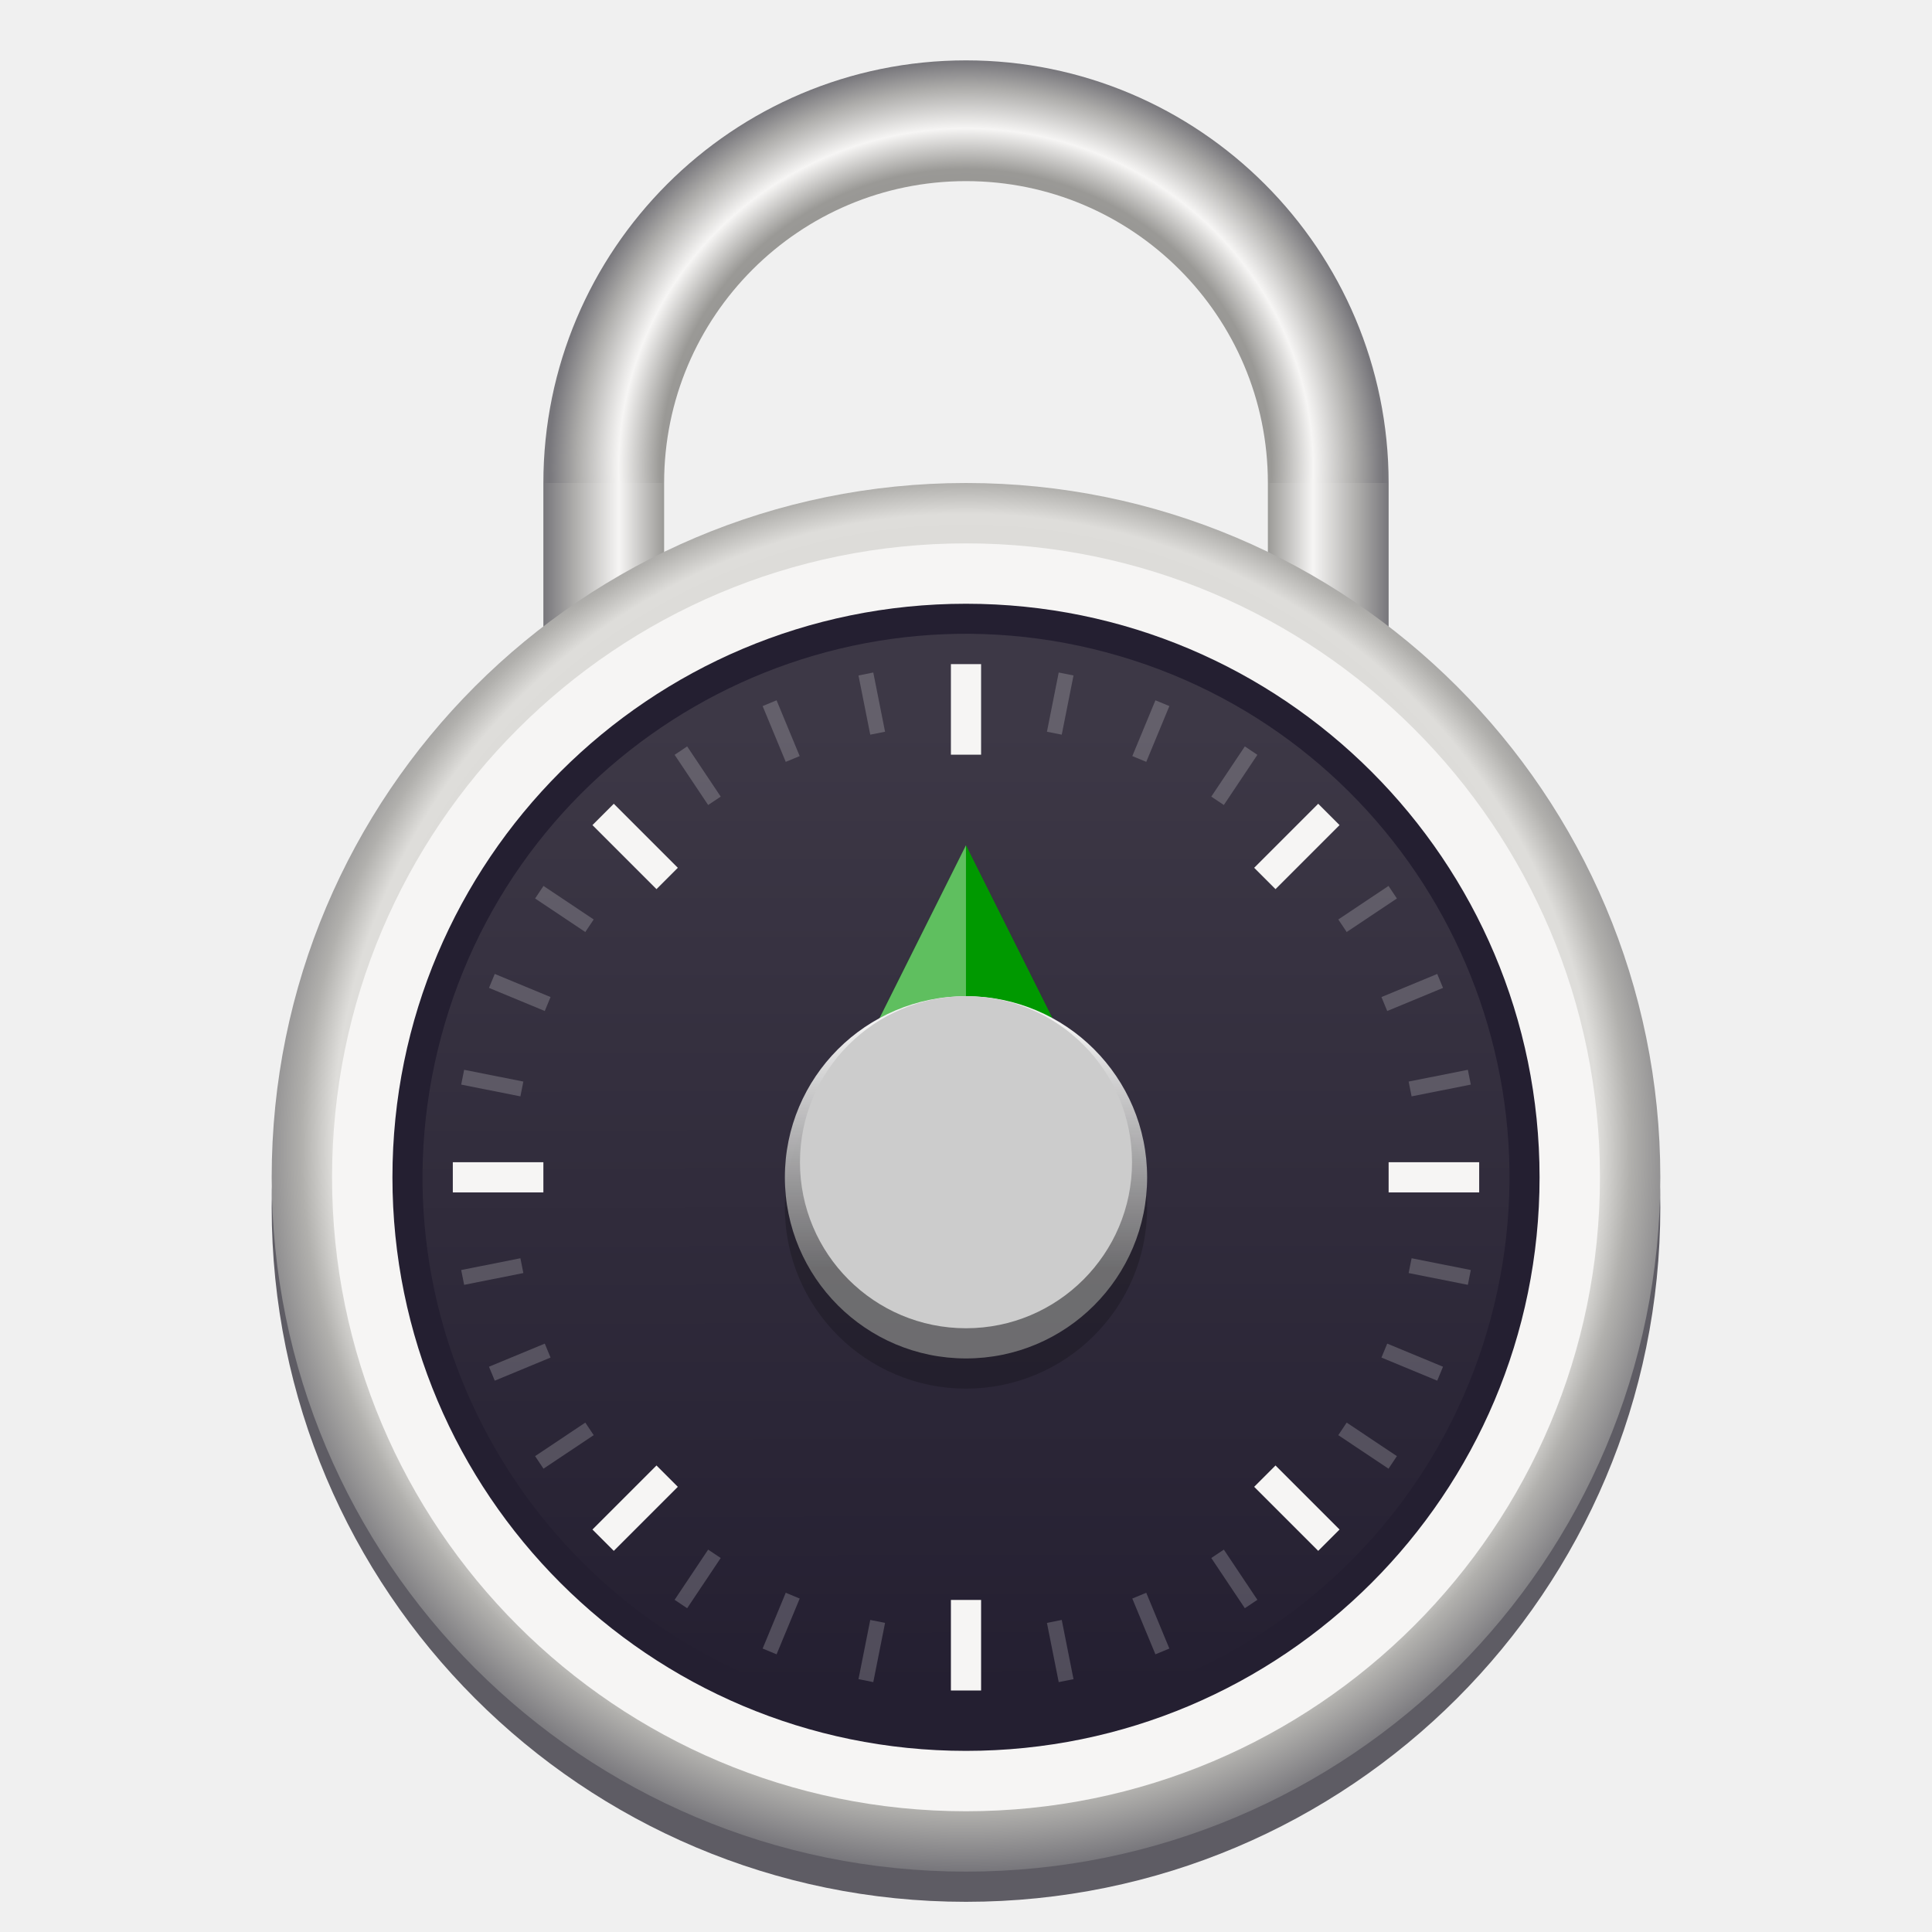
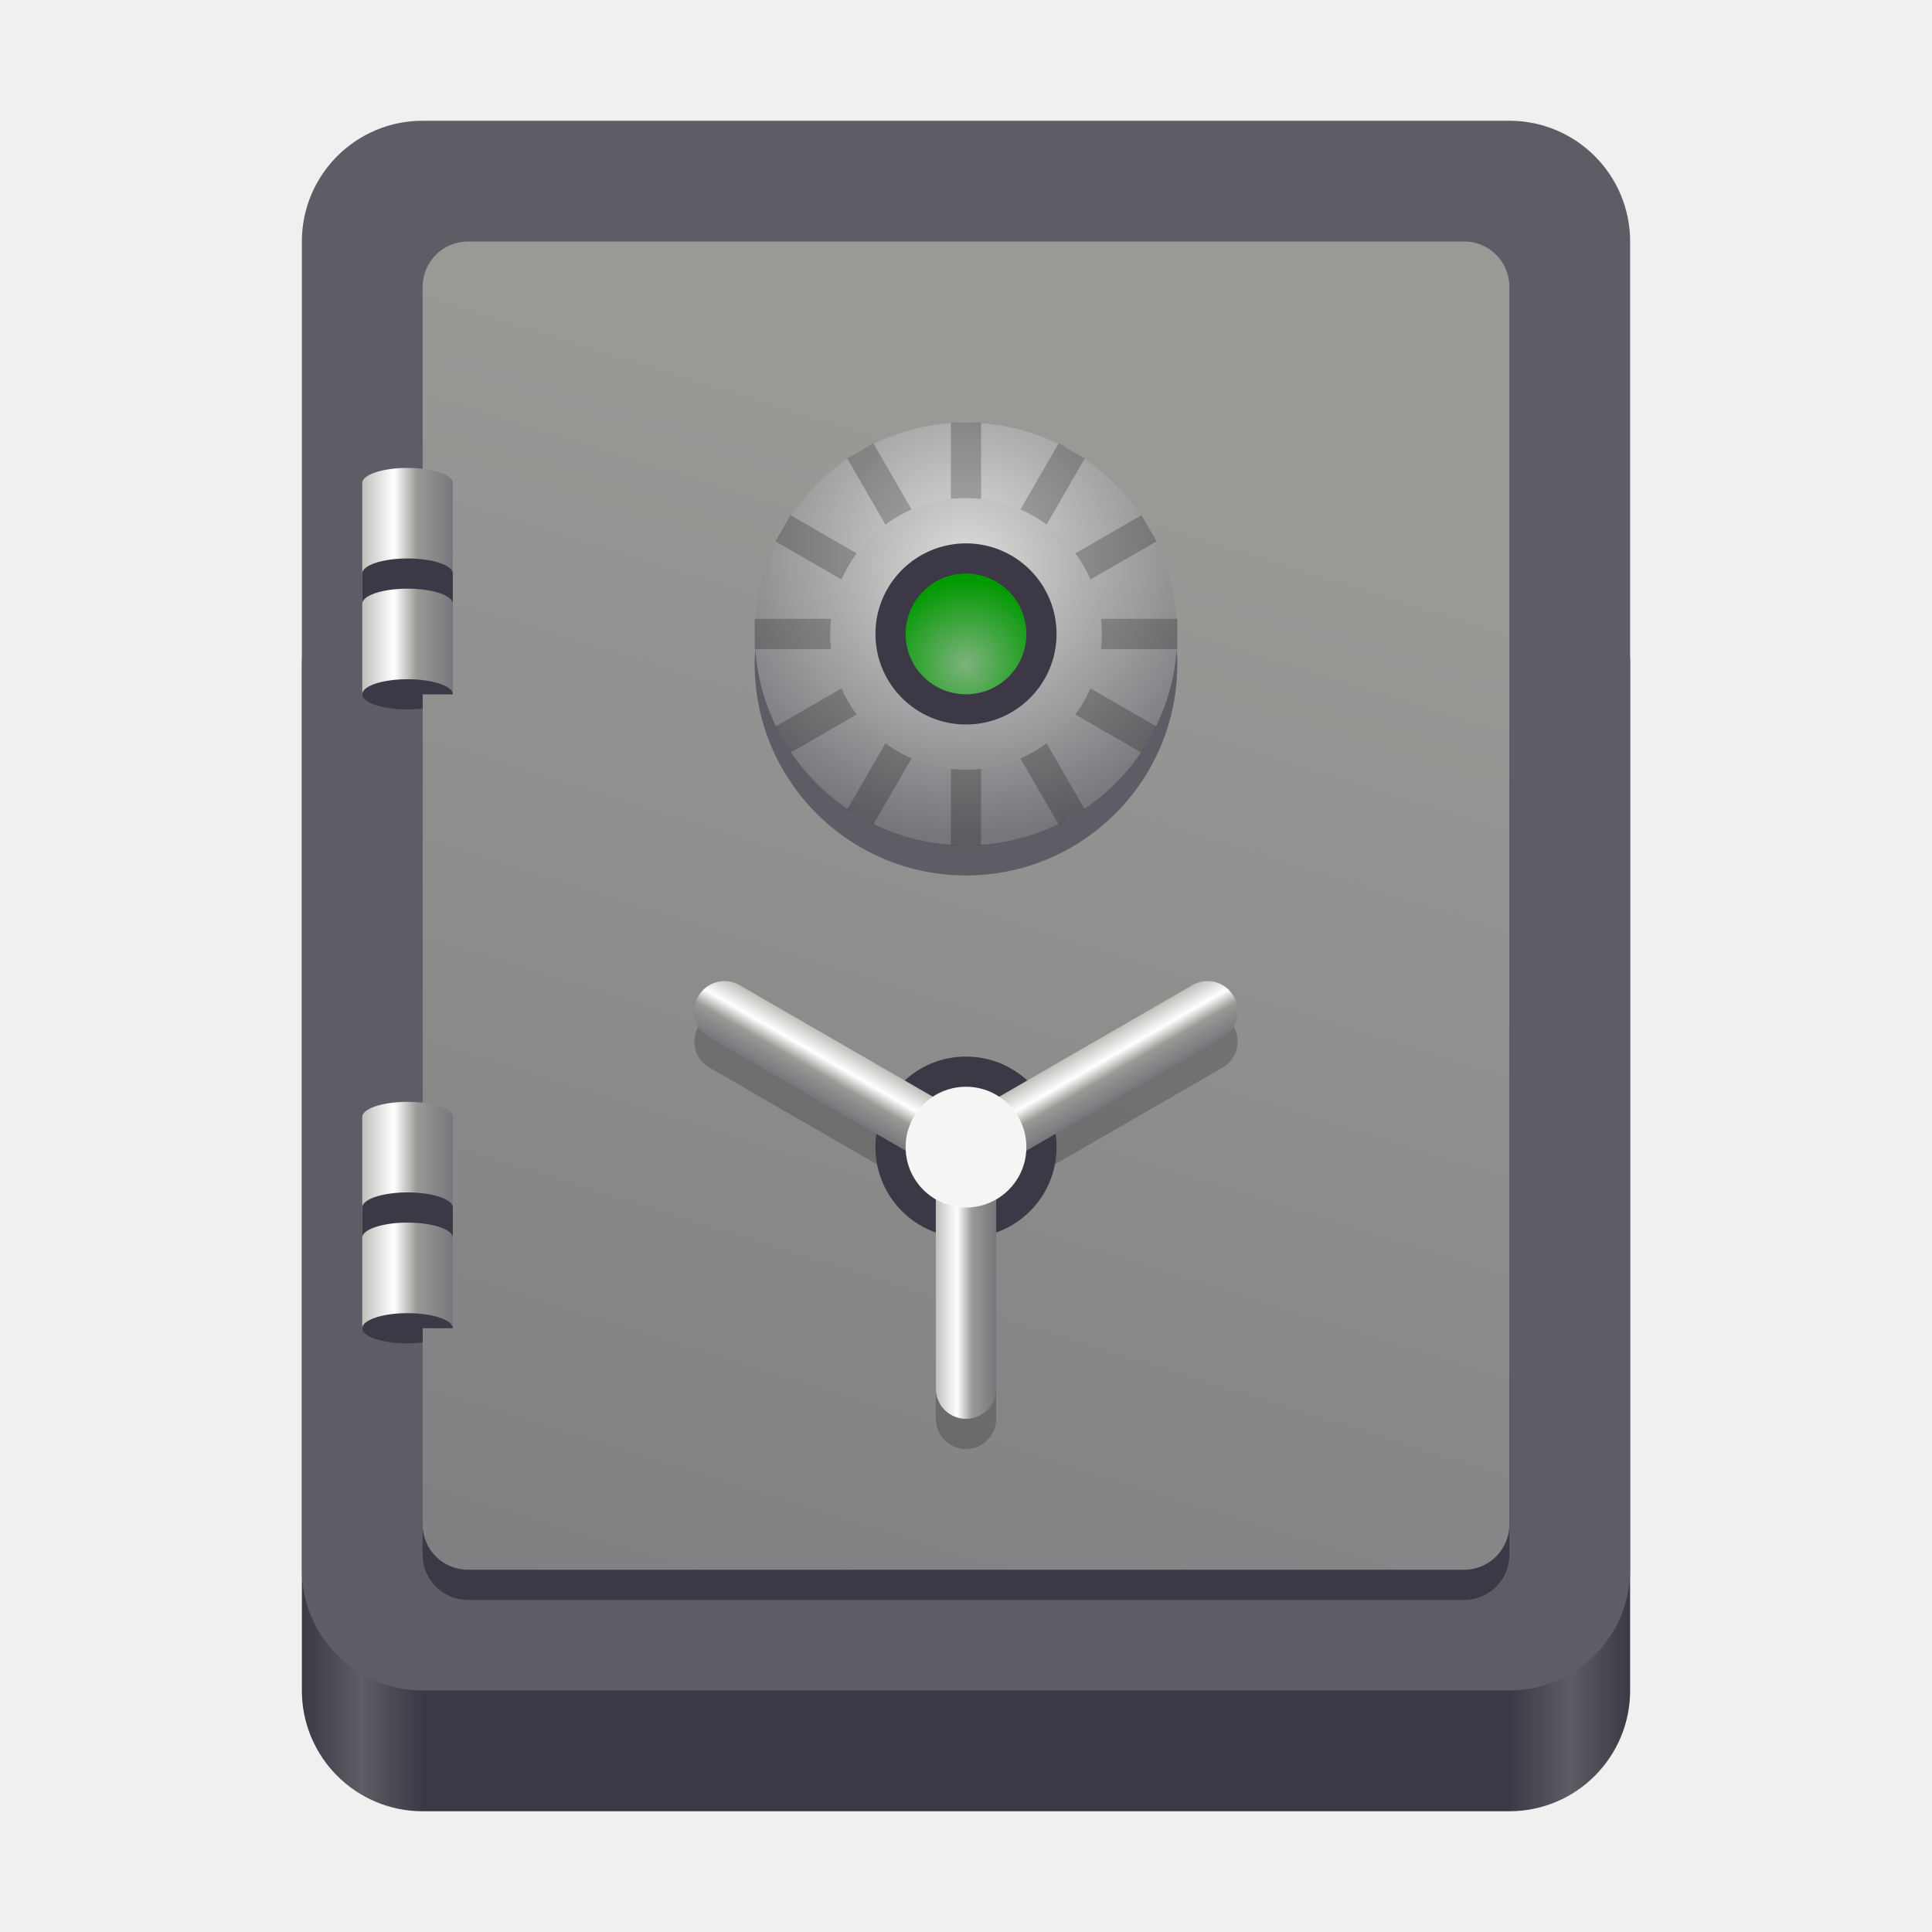
- <svg xmlns="http://www.w3.org/2000/svg" xmlns:xlink="http://www.w3.org/1999/xlink" width="128" height="128" id="svg11300" version="1.0" style="display:inline;enable-background:new" viewBox="0 0 128 128">
-   <defs id="defs3">
-     <linearGradient id="linearGradient1961">
-       <stop style="stop-color:#c0bfbc;stop-opacity:1" offset="0" id="stop1957" />
-       <stop id="stop1965" offset="0.874" style="stop-color:#deddda;stop-opacity:1" />
-       <stop style="stop-color:#b1b0ad;stop-opacity:1;" offset="0.917" id="stop1973" />
-       <stop style="stop-color:#77767b;stop-opacity:1" offset="1" id="stop1959" />
+ <svg xmlns="http://www.w3.org/2000/svg" xmlns:xlink="http://www.w3.org/1999/xlink" width="128" height="128" version="1.0" id="svg123">
+   <defs id="defs69">
+     <linearGradient id="e">
+       <stop offset="0" stop-color="#deddda" id="stop2" />
+       <stop offset="1" stop-color="#77767b" id="stop4" />
    </linearGradient>
-     <linearGradient id="linearGradient1587">
-       <stop style="stop-color:#241f31;stop-opacity:1;" offset="0" id="stop1583" />
-       <stop style="stop-color:#3d3846;stop-opacity:1" offset="1" id="stop1585" />
+     <linearGradient id="f">
+       <stop offset="0" stop-color="#deddda" id="stop7" />
+       <stop offset="1" stop-color="#77767b" id="stop9" />
    </linearGradient>
-     <linearGradient id="linearGradient5299">
-       <stop style="stop-color:#77767b;stop-opacity:1" offset="0" id="stop5291" />
-       <stop id="stop5293" offset="0.733" style="stop-color:#9a9996;stop-opacity:1" />
-       <stop style="stop-color:#f6f5f4;stop-opacity:1" offset="0.833" id="stop5295" />
-       <stop id="stop1949" offset="0.933" style="stop-color:#adacaa;stop-opacity:1;" />
-       <stop style="stop-color:#77767b;stop-opacity:1" offset="1" id="stop5297" />
+     <linearGradient id="g">
+       <stop offset="0" stop-color="#9a9996" id="stop12" />
+       <stop offset="1" stop-color="#77767b" id="stop14" />
    </linearGradient>
-     <radialGradient gradientUnits="userSpaceOnUse" gradientTransform="translate(271.04,319.09)" r="160" cy="876.36" cx="256" id="radialGradient2212">
-       <stop id="stop2206" offset="0" style="stop-color:#c0bfbc;stop-opacity:1" />
-       <stop id="stop2208" offset=".9" style="stop-color:#9a9996;stop-opacity:1" />
-       <stop id="stop2210" offset="1" style="stop-color:#5e5c64;stop-opacity:1" />
-     </radialGradient>
-     <linearGradient y2="236" x2="96" y1="236" x1="32" gradientTransform="translate(604.8168,170.5864)" gradientUnits="userSpaceOnUse" id="linearGradient1099" xlink:href="#linearGradient1036" />
-     <linearGradient id="linearGradient1036">
-       <stop id="stop1032" offset="0" style="stop-color:#d5d3cf;stop-opacity:1;" />
-       <stop id="stop1034" offset="1" style="stop-color:#f6f5f4;stop-opacity:1" />
+     <linearGradient id="h">
+       <stop offset="0" stop-color="#3d3846" id="stop17" />
+       <stop offset=".045" stop-color="#5e5c64" id="stop19" />
+       <stop offset=".091" stop-color="#3d3846" id="stop21" />
+       <stop offset=".909" stop-color="#3d3846" id="stop23" />
+       <stop offset=".955" stop-color="#5e5c64" id="stop25" />
+       <stop offset="1" stop-color="#3d3846" id="stop27" />
    </linearGradient>
-     <radialGradient r="32" fy="-76" fx="-244" cy="-76" cx="-244" gradientTransform="matrix(0.8833333,0,0,0.8833333,-460.3502,463.1197)" gradientUnits="userSpaceOnUse" id="radialGradient1103" xlink:href="#linearGradient1069" />
-     <linearGradient id="linearGradient1069">
-       <stop id="stop1065" offset="0" style="stop-color:#d5d3cf;stop-opacity:1" />
-       <stop id="stop1067-1" offset="1" style="stop-color:#949390;stop-opacity:1" />
+     <linearGradient id="a">
+       <stop offset="0" stop-color="#d5d3cf" id="stop30" />
+       <stop offset="1" stop-color="#f6f5f4" id="stop32" />
    </linearGradient>
-     <linearGradient gradientUnits="userSpaceOnUse" y2="232" x2="64" y1="262.5" x1="64" id="linearGradient1027" xlink:href="#linearGradient1025" gradientTransform="translate(-470.5864,432.8168)" />
-     <linearGradient id="linearGradient1025">
-       <stop id="stop1021" offset="0" style="stop-color:#9a9996;stop-opacity:1" />
-       <stop id="stop1023" offset="1" style="stop-color:#77767b;stop-opacity:1" />
+     <linearGradient id="b">
+       <stop offset="0" stop-color="#d5d3cf" id="stop35" />
+       <stop offset="1" stop-color="#949390" id="stop37" />
    </linearGradient>
-     <clipPath clipPathUnits="userSpaceOnUse" id="clipPath1609-7">
-       <path id="path1611-5" d="m 252,116 28,-28 v -8 h -36 v 36 z" style="fill:#e74747;stroke:none;stroke-width:0.25px;stroke-linecap:butt;stroke-linejoin:miter;stroke-opacity:1" />
-     </clipPath>
-     <linearGradient id="linearGradient5163" x1="167.61" x2="346.51" y1="772.97" y2="951.87" gradientUnits="userSpaceOnUse" gradientTransform="matrix(0.2499998,0,0,0.2499998,-214.5336,33.60622)">
-       <stop style="stop-color:#fff;stop-opacity:.4" offset="0" id="stop7" />
-       <stop style="stop-color:#fff;stop-opacity:.6" offset="1" id="stop9" />
+     <linearGradient id="c">
+       <stop offset="0" stop-color="#9a9996" id="stop40" />
+       <stop offset="1" stop-color="#77767b" id="stop42" />
    </linearGradient>
-     <filter id="filter5121" x="-0.054" y="-0.432" width="1.108" height="1.864" style="color-interpolation-filters:sRGB">
-       <feGaussianBlur stdDeviation="5.76" id="feGaussianBlur165" />
-     </filter>
-     <linearGradient id="linearGradient4433" x1="177.09" x2="324.71" y1="639.13" y2="724.36" gradientTransform="translate(271.04,335.09)" gradientUnits="userSpaceOnUse" xlink:href="#linearGradient4427" />
-     <linearGradient id="linearGradient4427">
-       <stop style="stop-color:#b2b2b2" offset="0" id="stop2" />
-       <stop style="stop-color:#999" offset="1" id="stop4" />
+     <linearGradient id="i">
+       <stop offset="0" stop-color="#deddda" id="stop45" style="stop-color:#7db27d;stop-opacity:1" />
+       <stop offset="1" stop-color="#c0bfbc" id="stop47" style="stop-color:#009900;stop-opacity:1" />
    </linearGradient>
-     <clipPath id="clipPath4718-8">
-       <path d="m 64,284.36 c -44.183,0 -80,35.817 -80,80 v 72 H 8 v -72 c 0,-30.928 25.072,-56 56,-56 30.928,0 56,25.072 56,56 v 72 h 24 v -72 c 0,-44.183 -35.817,-80 -80,-80 z" style="opacity:0.99;fill:#999999" id="path158" />
-     </clipPath>
-     <filter id="filter4710" x="-0.138" y="-0.073" width="1.277" height="1.147" style="color-interpolation-filters:sRGB">
-       <feGaussianBlur stdDeviation="4.653" id="feGaussianBlur161" />
-     </filter>
-     <clipPath id="clipPath4808-6">
-       <path d="m 232,260.36 c -44.183,0 -80,35.817 -80,80 v 72 h 24 v -72 c 0,-30.928 25.072,-56 56,-56 z" style="fill:#979797" id="path152" />
-     </clipPath>
-     <filter id="filter4937" x="-0.129" y="-0.068" width="1.258" height="1.135" style="color-interpolation-filters:sRGB">
-       <feGaussianBlur stdDeviation="4.292" id="feGaussianBlur155" />
-     </filter>
-     <clipPath id="clipPath4890-60">
-       <path d="m 288,196.36 c -44.183,0 -80,35.817 -80,80 v 72 h 24 v -72 c 0,-30.928 25.072,-56 56,-56 30.928,0 56,25.072 56,56 v 72 h 24 v -72 c 0,-44.183 -35.817,-80 -80,-80 z" style="fill:#ffffff" id="path146" />
-     </clipPath>
-     <filter id="filter4898" x="-0.146" y="-0.077" width="1.292" height="1.154" style="color-interpolation-filters:sRGB">
-       <feGaussianBlur stdDeviation="4.872" id="feGaussianBlur149" />
-     </filter>
-     <clipPath id="clipPath4890-4-0">
-       <path d="m 288,196.36 c -44.183,0 -80,35.817 -80,80 v 72 h 24 v -72 c 0,-30.928 25.072,-56 56,-56 30.928,0 56,25.072 56,56 v 72 h 24 v -72 c 0,-44.183 -35.817,-80 -80,-80 z" style="fill:#ffffff" id="path140" />
-     </clipPath>
-     <filter id="filter4898-1" x="-0.146" y="-0.077" width="1.292" height="1.154" style="color-interpolation-filters:sRGB">
-       <feGaussianBlur stdDeviation="4.872" id="feGaussianBlur143" />
-     </filter>
-     <clipPath id="clipPath4969-12">
-       <path d="m 360,156.36 c -44.183,0 -80,35.817 -80,80 v 72 h 24 v -72 c 0,-30.928 25.072,-56 56,-56 30.928,0 56,25.072 56,56 v 72 h 24 v -72 c 0,-44.183 -35.817,-80 -80,-80 z" style="fill:#e0e0e0" id="path134" />
-     </clipPath>
-     <filter id="filter4965" x="-0.041" y="-0.032" width="1.082" height="1.064" style="color-interpolation-filters:sRGB">
-       <feGaussianBlur stdDeviation="1.92" id="feGaussianBlur137" />
-     </filter>
-     <filter id="filter4619" x="-0.024" y="-0.024" width="1.049" height="1.047" style="color-interpolation-filters:sRGB">
-       <feGaussianBlur stdDeviation="1.38" id="feGaussianBlur131" />
-     </filter>
-     <radialGradient id="radialGradient4326" cx="256" cy="876.36" r="160" gradientTransform="translate(271.04,319.09)" gradientUnits="userSpaceOnUse">
-       <stop style="stop-color:#a8a8a8" offset="0" id="stop124" />
-       <stop style="stop-color:#999" offset=".9" id="stop126" />
-       <stop style="stop-color:#737373" offset="1" id="stop128" />
-     </radialGradient>
-     <linearGradient id="linearGradient4433-4" x1="399.52" x2="557.31" y1="862.86" y2="1020.7" gradientTransform="translate(14.308,219.65)" gradientUnits="userSpaceOnUse">
-       <stop style="stop-color:#fff;stop-opacity:.8" offset="0" id="stop119" />
-       <stop style="stop-color:#fff;stop-opacity:0" offset="1" id="stop121" />
+     <linearGradient id="d">
+       <stop offset="0" stop-color="#c0bfbc" id="stop50" />
+       <stop offset=".351" stop-color="#fff" id="stop52" />
+       <stop offset=".602" stop-color="#9a9996" id="stop54" />
+       <stop offset="1" stop-color="#77767b" id="stop56" />
    </linearGradient>
-     <linearGradient id="linearGradient4456" x1="478.02" x2="681.66" y1="693.7" y2="897.34" gradientTransform="translate(-52.298,400.43)" gradientUnits="userSpaceOnUse">
-       <stop style="stop-color:#ccc;stop-opacity:.4" offset="0" id="stop114" />
-       <stop style="stop-color:#f5f5f5;stop-opacity:.4" offset="1" id="stop116" />
-     </linearGradient>
-     <filter id="filter4748" x="-0.114" y="-0.122" width="1.227" height="1.244" style="color-interpolation-filters:sRGB">
-       <feGaussianBlur stdDeviation="4.279" id="feGaussianBlur111" />
-     </filter>
-     <linearGradient id="linearGradient4401" x1="278.1" x2="296" y1="818.46" y2="836.36" gradientTransform="translate(271.04,327.09)" gradientUnits="userSpaceOnUse">
-       <stop style="stop-color:#1a1a1a;stop-opacity:.4" offset="0" id="stop103" />
-       <stop style="stop-color:#1a1a1a;stop-opacity:0" offset="1" id="stop105" />
-     </linearGradient>
-     <filter id="filter4423" x="-0.072" y="-0.051" width="1.144" height="1.103" style="color-interpolation-filters:sRGB">
-       <feGaussianBlur stdDeviation="1.2" id="feGaussianBlur108" />
-     </filter>
-     <filter id="filter4520" x="-0.06" y="-0.06" width="1.12" height="1.12" style="color-interpolation-filters:sRGB">
-       <feGaussianBlur stdDeviation="1.2" id="feGaussianBlur100" />
-     </filter>
-     <linearGradient id="linearGradient4545" x1="256" x2="256.97" y1="796.67" y2="796.93" gradientTransform="translate(271.04,326.78)" gradientUnits="userSpaceOnUse">
-       <stop style="stop-color:#ff6870" offset="0" id="stop95" />
-       <stop style="stop-color:#fb6c74;stop-opacity:0" offset="1" id="stop97" />
-     </linearGradient>
-     <radialGradient id="radialGradient4578" cx="256" cy="876.36" r="44" gradientTransform="translate(271.04,319.09)" gradientUnits="userSpaceOnUse">
-       <stop style="stop-color:#979797" offset="0" id="stop88" />
-       <stop style="stop-color:#999" offset=".909" id="stop90" />
-       <stop style="stop-color:#737373" offset="1" id="stop92" />
-     </radialGradient>
-     <linearGradient id="linearGradient4631" x1="147.31" x2="185.85" y1="830.88" y2="869.42" gradientTransform="translate(351.45,336.28)" gradientUnits="userSpaceOnUse">
-       <stop style="stop-color:#f2f2f2;stop-opacity:1" offset="0" id="stop83" />
-       <stop style="stop-color:#808080;stop-opacity:.8" offset="1" id="stop85" />
-     </linearGradient>
-     <linearGradient id="linearGradient4603" x1="235.14" x2="262.72" y1="855.5" y2="883.08" gradientTransform="translate(271.04,319.09)" gradientUnits="userSpaceOnUse" xlink:href="#linearGradient5437" />
-     <linearGradient id="linearGradient5437">
-       <stop style="stop-color:#fff;stop-opacity:.6" offset="0" id="stop58" />
-       <stop style="stop-color:#fff;stop-opacity:.2" offset="1" id="stop60" />
-     </linearGradient>
-     <linearGradient id="linearGradient5022" x1="-445.81" x2="-435.46" y1="-751.96" y2="-790.6" gradientUnits="userSpaceOnUse" xlink:href="#linearGradient5038" />
-     <linearGradient id="linearGradient5038">
-       <stop style="stop-color:#ebebeb;stop-opacity:.2" offset="0" id="stop74" />
-       <stop style="stop-color:#fff;stop-opacity:.6" offset=".5" id="stop76" />
-       <stop style="stop-color:#ebebeb;stop-opacity:.2" offset="1" id="stop78" />
-     </linearGradient>
-     <filter id="filter5030" x="-0.046" y="-0.051" width="1.091" height="1.101" style="color-interpolation-filters:sRGB">
-       <feGaussianBlur stdDeviation="0.733" id="feGaussianBlur45" />
-     </filter>
-     <linearGradient id="linearGradient5048" x1="-445.81" x2="-435.94" y1="-751.96" y2="-790.47" gradientUnits="userSpaceOnUse" xlink:href="#linearGradient5038" />
-     <filter id="filter1303" x="-0.046" y="-0.051" width="1.091" height="1.101" style="color-interpolation-filters:sRGB">
-       <feGaussianBlur stdDeviation="0.733" id="feGaussianBlur1301" />
-     </filter>
-     <linearGradient id="linearGradient2048" x1="-439.46" x2="-435.46" y1="-760.24" y2="-769.89" gradientUnits="userSpaceOnUse" xlink:href="#linearGradient4385" />
-     <linearGradient id="linearGradient4385">
-       <stop style="stop-color:#b2b2b2;stop-opacity:.2" offset="0" id="stop38" />
-       <stop style="stop-color:#808080;stop-opacity:.4" offset=".5" id="stop40" />
-       <stop style="stop-color:#b2b2b2;stop-opacity:.2" offset="1" id="stop42" />
-     </linearGradient>
-     <filter id="filter1312" x="-0.046" y="-0.051" width="1.091" height="1.101" style="color-interpolation-filters:sRGB">
-       <feGaussianBlur stdDeviation="0.733" id="feGaussianBlur1310" />
-     </filter>
-     <filter id="filter1326" x="-0.046" y="-0.051" width="1.091" height="1.101" style="color-interpolation-filters:sRGB">
-       <feGaussianBlur stdDeviation="0.733" id="feGaussianBlur1324" />
-     </filter>
-     <linearGradient id="linearGradient4361" x1="142.51" x2="303.46" y1="754.87" y2="915.82" gradientTransform="matrix(0.99065,0,0,0.99065,273.43,335.2)" gradientUnits="userSpaceOnUse">
-       <stop style="stop-color:#fff;stop-opacity:.3" offset="0" id="stop68" />
-       <stop style="stop-color:#666;stop-opacity:.6" offset="1" id="stop70" />
-     </linearGradient>
-     <linearGradient id="linearGradient5359" x1="171.17" x2="256" y1="775.49" y2="860.32" gradientTransform="translate(271.04,335.09)" gradientUnits="userSpaceOnUse">
-       <stop style="stop-color:#fefefe;stop-opacity:.2" offset="0" id="stop63" />
-       <stop style="stop-color:#fff;stop-opacity:.04" offset="1" id="stop65" />
-     </linearGradient>
-     <linearGradient id="linearGradient4373" x1="156.79" x2="295.28" y1="769.15" y2="907.65" gradientTransform="matrix(0.89097,0,0,0.89097,298.95,421.77)" gradientUnits="userSpaceOnUse" xlink:href="#linearGradient5437" />
-     <linearGradient id="linearGradient4347" x1="-445.81" x2="-435.46" y1="-751.96" y2="-790.6" gradientUnits="userSpaceOnUse" xlink:href="#linearGradient4360" />
-     <linearGradient id="linearGradient4360">
-       <stop style="stop-color:#b2b2b2;stop-opacity:.2" offset="0" id="stop49" />
-       <stop style="stop-color:#808080;stop-opacity:.6" offset=".5" id="stop51" />
-       <stop style="stop-color:#b2b2b2;stop-opacity:.2" offset="1" id="stop53" />
-     </linearGradient>
-     <filter id="filter1348" x="-0.046" y="-0.051" width="1.091" height="1.101" style="color-interpolation-filters:sRGB">
-       <feGaussianBlur stdDeviation="0.733" id="feGaussianBlur1346" />
-     </filter>
-     <linearGradient id="linearGradient4349" x1="-445.81" x2="-435.94" y1="-751.96" y2="-790.47" gradientUnits="userSpaceOnUse" xlink:href="#linearGradient4360" />
-     <filter id="filter1361" x="-0.046" y="-0.051" width="1.091" height="1.101" style="color-interpolation-filters:sRGB">
-       <feGaussianBlur stdDeviation="0.733" id="feGaussianBlur1359" />
-     </filter>
-     <filter id="filter1375" x="-0.046" y="-0.051" width="1.091" height="1.101" style="color-interpolation-filters:sRGB">
-       <feGaussianBlur stdDeviation="0.733" id="feGaussianBlur1373" />
-     </filter>
-     <filter id="filter1389" x="-0.046" y="-0.051" width="1.091" height="1.101" style="color-interpolation-filters:sRGB">
-       <feGaussianBlur stdDeviation="0.733" id="feGaussianBlur1387" />
-     </filter>
-     <linearGradient id="linearGradient5077" x1="712" x2="712" y1="845.36" y2="940.76" gradientUnits="userSpaceOnUse">
-       <stop style="stop-color:#1a1a1a;stop-opacity:0" offset="0" id="stop26" />
-       <stop style="stop-color:#1a1a1a;stop-opacity:.2" offset="1" id="stop28" />
-     </linearGradient>
-     <clipPath id="clipPath5065-5">
-       <circle cx="712" cy="845.36" r="159" style="fill:#999999;fill-rule:evenodd;stroke:#1a1a1a;stroke-width:4;filter:url(#filter5046-56)" id="circle31" />
-     </clipPath>
-     <filter id="filter5046-56" x="-0.024" y="-0.024" width="1.048" height="1.048" style="color-interpolation-filters:sRGB">
-       <feGaussianBlur stdDeviation="3.18" id="feGaussianBlur34" />
-     </filter>
-     <clipPath id="clipPath5183-3">
-       <path d="m 248,284.36 c -44.183,0 -80,35.817 -80,80 v 72 h 24 v -72 c 0,-30.928 25.072,-56 56,-56 30.928,0 56,25.072 56,56 v 72 h 24 v -72 c 0,-44.183 -35.817,-80 -80,-80 z" style="fill:url(#linearGradient5187)" id="path20" />
-     </clipPath>
-     <filter id="filter5179" x="-0.04" y="-0.059" width="1.081" height="1.119" style="color-interpolation-filters:sRGB">
-       <feGaussianBlur stdDeviation="2.679" id="feGaussianBlur23" />
-     </filter>
-     <linearGradient id="linearGradient4318" x1="256" x2="256" y1="809.22" y2="944.46" gradientTransform="matrix(0.99211,0,0,0.99211,-726.62,348.53)" gradientUnits="userSpaceOnUse">
-       <stop style="stop-color:#fff;stop-opacity:.3" offset="0" id="stop13" />
-       <stop style="stop-color:#808080;stop-opacity:.15" offset=".492" id="stop15" />
-       <stop style="stop-color:#fff;stop-opacity:.3" offset="1" id="stop17" />
-     </linearGradient>
-     <linearGradient xlink:href="#linearGradient4631" id="linearGradient1616" gradientUnits="userSpaceOnUse" gradientTransform="matrix(0.2727273,0,0,0.2727273,16.11182,15.66728)" x1="175.59" y1="822.553" x2="175.59" y2="881.22" />
-     <clipPath clipPathUnits="userSpaceOnUse" id="clipPath2814">
-       <circle cx="63.998" cy="252.011" r="9.997" style="fill:#cccccc;stroke-width:0;enable-background:new" id="circle2816" />
-     </clipPath>
-     <radialGradient id="radialGradient4578-9" cx="256" cy="876.36" r="44" gradientTransform="translate(271.04,319.09)" gradientUnits="userSpaceOnUse">
-       <stop style="stop-color:#979797" offset="0" id="stop88-5" />
-       <stop style="stop-color:#999" offset=".909" id="stop90-3" />
-       <stop style="stop-color:#737373" offset="1" id="stop92-6" />
-     </radialGradient>
-     <filter id="filter4520-8" x="-0.06" y="-0.06" width="1.12" height="1.12" style="color-interpolation-filters:sRGB">
-       <feGaussianBlur stdDeviation="1.2" id="feGaussianBlur100-1" />
-     </filter>
-     <radialGradient gradientUnits="userSpaceOnUse" gradientTransform="translate(271.04,319.09)" r="160" cy="876.36" cx="256" id="radialGradient2212-3">
-       <stop id="stop2206-9" offset="0" style="stop-color:#c0bfbc;stop-opacity:1" />
-       <stop id="stop2208-3" offset=".9" style="stop-color:#9a9996;stop-opacity:1" />
-       <stop id="stop2210-7" offset="1" style="stop-color:#5e5c64;stop-opacity:1" />
-     </radialGradient>
-     <clipPath id="clipPath4969-12-0">
-       <path d="m 360,156.36 c -44.183,0 -80,35.817 -80,80 v 72 h 24 v -72 c 0,-30.928 25.072,-56 56,-56 30.928,0 56,25.072 56,56 v 72 h 24 v -72 c 0,-44.183 -35.817,-80 -80,-80 z" style="fill:#e0e0e0" id="path134-7" />
-     </clipPath>
-     <filter id="filter4965-4" x="-0.041" y="-0.032" width="1.082" height="1.064" style="color-interpolation-filters:sRGB">
-       <feGaussianBlur stdDeviation="1.92" id="feGaussianBlur137-5" />
-     </filter>
-     <filter id="filter4619-3" x="-0.024" y="-0.024" width="1.049" height="1.047" style="color-interpolation-filters:sRGB">
-       <feGaussianBlur stdDeviation="1.38" id="feGaussianBlur131-7" />
-     </filter>
-     <linearGradient xlink:href="#linearGradient5299" id="linearGradient4948" x1="58" y1="202" x2="88" y2="202" gradientUnits="userSpaceOnUse" gradientTransform="translate(4,8)" />
-     <linearGradient xlink:href="#linearGradient1587" id="linearGradient1589" x1="-131.247" y1="188.451" x2="-147.811" y2="250.271" gradientUnits="userSpaceOnUse" />
-     <radialGradient xlink:href="#linearGradient5299" id="radialGradient1856" cx="64" cy="210.775" fx="64" fy="210.775" r="36" gradientUnits="userSpaceOnUse" gradientTransform="matrix(0.767349,0.00553784,-0.00541257,0.7499926,16.0305,44.56594)" />
-     <radialGradient xlink:href="#linearGradient1961" id="radialGradient1963" cx="-85.993" cy="248.083" fx="-85.993" fy="248.083" r="46" gradientUnits="userSpaceOnUse" gradientTransform="matrix(1.043478,-5.3388343e-8,5.519212e-8,1.043478,153.732,-10.86963)" />
+     <linearGradient xlink:href="#d" id="o" gradientUnits="userSpaceOnUse" gradientTransform="matrix(0.75,0,0,0.7,-21,-101)" x1="60" y1="199.856" x2="68" y2="199.856" />
+     <radialGradient xlink:href="#e" id="m" gradientUnits="userSpaceOnUse" gradientTransform="matrix(0.75,0,0,0.75,129.75,16)" cx="-223" cy="64" fx="-223" fy="64" r="24" />
+     <linearGradient xlink:href="#d" id="n" gradientUnits="userSpaceOnUse" gradientTransform="matrix(0.75,0,0,0.7,-21,-59)" x1="60" y1="199.856" x2="68" y2="199.856" />
+     <radialGradient xlink:href="#f" id="l" gradientUnits="userSpaceOnUse" gradientTransform="matrix(0.77778,0,0,0.77778,136.694,14.222)" cx="-223" cy="64" fx="-223" fy="64" r="24" />
+     <linearGradient xlink:href="#g" id="k" gradientUnits="userSpaceOnUse" gradientTransform="matrix(0.8372,0,0,1.22857,-117.581,-221.114)" x1="83.111" y1="199.512" x2="102.222" y2="289.047" />
+     <linearGradient xlink:href="#h" id="j" gradientUnits="userSpaceOnUse" gradientTransform="matrix(0.21154,0,0,0.25,9.846,57)" x1="48" y1="204" x2="464" y2="204" />
+     <radialGradient xlink:href="#i" id="p" gradientUnits="userSpaceOnUse" gradientTransform="matrix(0.47222,0,0,0.47222,67.444,-33.778)" cx="-236" cy="-64" fx="-236" fy="-64" r="12" />
+     <linearGradient xlink:href="#d" id="r" gradientUnits="userSpaceOnUse" gradientTransform="matrix(-0.8660254,0.5,0.5,0.8660254,-21.74282,8.814677)" x1="50.981" y1="248.218" x2="50.981" y2="252.218" />
+     <linearGradient xlink:href="#d" id="q" gradientUnits="userSpaceOnUse" gradientTransform="rotate(30,58.423,283.831)" x1="50.981" y1="248.218" x2="50.981" y2="252.218" />
+     <linearGradient xlink:href="#d" id="s" gradientUnits="userSpaceOnUse" gradientTransform="matrix(0,1,1,0,-186.218,202.02)" x1="50.981" y1="248.218" x2="50.981" y2="252.218" />
  </defs>
-   <g id="layer1" style="display:inline" transform="translate(0,-172)">
-     <g id="layer2" style="display:none">
-       <g style="display:inline;fill:#000000;enable-background:new" transform="matrix(7.991171,0,0,8.003641,-167.7909,-4846.078)" id="g12027" />
-       <rect style="display:inline;overflow:visible;visibility:visible;fill:#f0f0f0;fill-opacity:1;fill-rule:nonzero;stroke:none;stroke-width:0.5;marker:none;enable-background:accumulate" id="rect13805" width="128" height="128" x="9.2651362e-08" y="172" />
-       <g id="g883" style="fill:none;fill-opacity:0.251;stroke:#a579b3;stroke-opacity:1" transform="translate(-24,24)" />
-       <g id="g900" style="fill:none;fill-opacity:0.251;stroke:#a579b3;stroke-opacity:1" transform="translate(-24,24)" />
-       <rect y="172" x="160" height="16" width="16" id="rect859" style="display:inline;overflow:visible;visibility:visible;fill:#f0f0f0;fill-opacity:1;fill-rule:nonzero;stroke:none;stroke-width:0.5;marker:none;enable-background:accumulate" />
-       <text xml:space="preserve" style="font-style:normal;font-variant:normal;font-weight:bold;font-stretch:normal;font-size:4px;line-height:125%;font-family:Cantarell;-inkscape-font-specification:'Cantarell, Bold';text-align:start;writing-mode:lr-tb;text-anchor:start;display:inline;fill:#000000;fill-opacity:1;stroke:none;stroke-width:0.333;enable-background:new" x="0" y="164" id="text863">
-         <tspan style="font-size:4px;stroke-width:0.333" id="tspan861" x="0" y="164">Hicolor</tspan>
-       </text>
-       <text id="text867" y="164" x="160" style="font-style:normal;font-variant:normal;font-weight:bold;font-stretch:normal;font-size:4px;line-height:125%;font-family:Cantarell;-inkscape-font-specification:'Cantarell, Bold';text-align:start;writing-mode:lr-tb;text-anchor:start;display:inline;fill:#000000;fill-opacity:1;stroke:none;stroke-width:0.333;enable-background:new" xml:space="preserve">
-         <tspan y="164" x="160" id="tspan865" style="font-size:4px;stroke-width:0.333">Symbolic</tspan>
-       </text>
-     </g>
-     <g id="layer3" style="display:none">
-       <circle cx="64" cy="236" r="59.504" id="circle2892" style="display:inline;opacity:0.1;vector-effect:none;fill:none;fill-opacity:1;stroke:#000000;stroke-width:0.99;stroke-linecap:butt;stroke-linejoin:miter;stroke-miterlimit:4;stroke-dasharray:0.99, 0.99;stroke-dashoffset:0;stroke-opacity:1;marker:none;marker-start:none;marker-mid:none;marker-end:none;paint-order:normal;enable-background:new" />
-       <rect ry="7.929" rx="8.701" y="180.495" x="20.495" height="111.01" width="87.01" id="rect2894" style="display:inline;opacity:0.1;vector-effect:none;fill:none;fill-opacity:1;stroke:#000000;stroke-width:0.99;stroke-linecap:butt;stroke-linejoin:miter;stroke-miterlimit:4;stroke-dasharray:0.99, 0.99;stroke-dashoffset:0;stroke-opacity:1;marker:none;marker-start:none;marker-mid:none;marker-end:none;paint-order:normal;enable-background:new" />
-       <rect ry="7.924" rx="7.924" y="184.495" x="12.495" height="103.01" width="103.01" id="rect2896" style="display:inline;opacity:0.1;vector-effect:none;fill:none;fill-opacity:1;stroke:#000000;stroke-width:0.99;stroke-linecap:butt;stroke-linejoin:miter;stroke-miterlimit:4;stroke-dasharray:0.99, 0.99;stroke-dashoffset:0;stroke-opacity:1;marker:none;marker-start:none;marker-mid:none;marker-end:none;paint-order:normal;enable-background:new" />
-       <rect ry="8.701" rx="7.929" y="200.495" x="8.495" height="87.01" width="111.01" id="rect2898" style="display:inline;opacity:0.1;vector-effect:none;fill:none;fill-opacity:1;stroke:#000000;stroke-width:0.99;stroke-linecap:butt;stroke-linejoin:miter;stroke-miterlimit:4;stroke-dasharray:0.99, 0.99;stroke-dashoffset:0;stroke-opacity:1;marker:none;marker-start:none;marker-mid:none;marker-end:none;paint-order:normal;enable-background:new" />
-       <path id="path2900" d="M 2.6203015e-5,289 H 128" style="display:inline;fill:none;stroke:#62a0ea;stroke-width:2;stroke-linecap:butt;stroke-linejoin:miter;stroke-miterlimit:4;stroke-dasharray:none;stroke-opacity:1;enable-background:new" />
-     </g>
-     <g id="layer9" style="display:inline">
-       <use x="0" y="0" xlink:href="#rect4940" id="use1951" transform="matrix(-1,0,0,1,128,0)" width="100%" height="100%" />
-       <circle id="circle170" style="display:inline;enable-background:new;fill:none;stroke:url(#linearGradient5163);stroke-width:0.5" r="0" cy="248.946" cx="-150.534" />
-       <rect y="204" x="84" height="16" width="8" id="rect4940" style="display:inline;enable-background:new;opacity:1;vector-effect:none;fill:url(#linearGradient4948);fill-opacity:1;stroke:none;stroke-width:1;stroke-linecap:round;stroke-linejoin:round;stroke-miterlimit:4;stroke-dasharray:none;stroke-dashoffset:0;stroke-opacity:0.673" />
-       <circle style="display:inline;opacity:1;vector-effect:none;fill:#5e5c64;fill-opacity:1;stroke:none;stroke-width:2;stroke-linecap:butt;stroke-linejoin:round;stroke-miterlimit:4;stroke-dasharray:none;stroke-dashoffset:0;stroke-opacity:1;enable-background:new" id="circle4922" cx="64" cy="252" r="46" />
-       <circle r="46" cy="250" cx="64" id="circle4297" style="display:inline;opacity:1;vector-effect:none;fill:url(#radialGradient1963);fill-opacity:1;stroke:none;stroke-width:2;stroke-linecap:butt;stroke-linejoin:round;stroke-miterlimit:4;stroke-dasharray:none;stroke-dashoffset:0;stroke-opacity:1;enable-background:new" />
-       <circle style="display:inline;opacity:1;vector-effect:none;fill:#f6f5f4;fill-opacity:1;stroke:none;stroke-width:2;stroke-linecap:butt;stroke-linejoin:round;stroke-miterlimit:4;stroke-dasharray:none;stroke-dashoffset:0;stroke-opacity:1;enable-background:new" id="circle1953" cx="64" cy="250" r="42" />
-       <circle transform="rotate(90)" style="display:inline;opacity:1;vector-effect:none;fill:#241f31;fill-opacity:1;stroke:none;stroke-width:2.235;stroke-linecap:butt;stroke-linejoin:round;stroke-miterlimit:4;stroke-dasharray:none;stroke-dashoffset:0;stroke-opacity:1;enable-background:new" id="circle4299" cx="250" cy="-64" r="38" />
-       <g transform="matrix(1,0,0,-1,150,499.9992)" id="g4333">
-         <circle style="display:inline;opacity:1;vector-effect:none;fill:url(#linearGradient1589);fill-opacity:1;stroke:none;stroke-width:2.4;stroke-linecap:butt;stroke-linejoin:round;stroke-miterlimit:4;stroke-dasharray:none;stroke-dashoffset:0;stroke-opacity:1;enable-background:new" id="circle4301" transform="rotate(-15)" r="36" cy="219.223" cx="-147.774" />
-       </g>
-       <g style="display:inline;enable-background:new" id="g3417" transform="translate(-4.7474225e-6,-3)">
-         <path transform="matrix(0.2499318,0,0,0.2499318,-67.72584,-48.78259)" d="m 527.04,1123.5 -24,48 h 48 z" style="fill:#1a1a1a;fill-opacity:0.4;fill-rule:evenodd;filter:url(#filter4520);enable-background:new" id="path1538" />
-         <path d="m 64,231 -6,12 h 12 z" style="fill:#090;fill-rule:evenodd;stroke:none;stroke-width:0.25px;enable-background:new" id="path1540" />
-         <path d="M 63.998,231.003 58,243 h 5.998 z" style="fill:#ffffff;fill-opacity:0.373;fill-rule:evenodd;stroke-width:0.25;enable-background:new" id="path1542" />
-       </g>
-       <circle cx="64" cy="252" r="12" style="display:inline;enable-background:new;fill:#000000;stroke-width:0;opacity:0.2" id="circle1867" />
-       <circle id="circle1548" style="display:inline;enable-background:new;fill:url(#linearGradient1616);stroke-width:0" r="12" cy="250" cx="64" />
-       <circle id="circle1550" style="display:inline;enable-background:new;fill:#cccccc;stroke-width:0" r="11" cy="-249" cx="64" transform="scale(1,-1)" />
-       <g id="g1470" transform="matrix(1,0,0,-1,0,500)" style="display:inline;enable-background:new;stroke:#f6f5f4">
-         <path id="path4367" d="M 64,216 V 222" style="fill:none;stroke:#f6f5f4;stroke-width:2;stroke-linecap:butt;stroke-linejoin:miter;stroke-miterlimit:4;stroke-dasharray:none;stroke-opacity:1" />
-         <path style="fill:none;stroke:#f6f5f4;stroke-width:2;stroke-linecap:butt;stroke-linejoin:miter;stroke-miterlimit:4;stroke-dasharray:none;stroke-opacity:1" d="M 64,278 V 284" id="path1404" />
-         <path style="fill:none;stroke:#f6f5f4;stroke-width:2;stroke-linecap:butt;stroke-linejoin:miter;stroke-miterlimit:4;stroke-dasharray:none;stroke-opacity:1" d="M 98,250 H 92" id="path1410" />
-         <path id="path1412" d="M 36,250 H 30" style="fill:none;stroke:#f6f5f4;stroke-width:2;stroke-linecap:butt;stroke-linejoin:miter;stroke-miterlimit:4;stroke-dasharray:none;stroke-opacity:1" />
-         <path style="fill:none;stroke:#f6f5f4;stroke-width:2;stroke-linecap:butt;stroke-linejoin:miter;stroke-miterlimit:4;stroke-dasharray:none;stroke-opacity:1" d="m 39.958,225.958 4.243,4.243" id="path1426" />
-         <path id="path1428" d="m 83.799,269.799 4.243,4.243" style="fill:none;stroke:#f6f5f4;stroke-width:2;stroke-linecap:butt;stroke-linejoin:miter;stroke-miterlimit:4;stroke-dasharray:none;stroke-opacity:1" />
-         <path id="path1430" d="m 88.042,225.958 -4.243,4.243" style="fill:none;stroke:#f6f5f4;stroke-width:2;stroke-linecap:butt;stroke-linejoin:miter;stroke-miterlimit:4;stroke-dasharray:none;stroke-opacity:1" />
-         <path style="fill:none;stroke:#f6f5f4;stroke-width:2;stroke-linecap:butt;stroke-linejoin:miter;stroke-miterlimit:4;stroke-dasharray:none;stroke-opacity:1" d="m 44.201,269.799 -4.243,4.243" id="path1432" />
-       </g>
-       <g id="g1842" style="display:inline;enable-background:new;stroke:#ffffff;opacity:0.2">
-         <path style="fill:none;stroke:#ffffff;stroke-width:1;stroke-linecap:butt;stroke-linejoin:miter;stroke-miterlimit:4;stroke-dasharray:none;stroke-opacity:1" d="m 57.367,283.347 0.78,-3.923" id="path1596" />
-         <path id="path1598" d="m 69.853,220.576 0.78,-3.923" style="fill:none;stroke:#ffffff;stroke-width:1;stroke-linecap:butt;stroke-linejoin:miter;stroke-miterlimit:4;stroke-dasharray:none;stroke-opacity:1" />
-         <path id="path1600" d="m 97.347,256.633 -3.923,-0.78" style="fill:none;stroke:#ffffff;stroke-width:1;stroke-linecap:butt;stroke-linejoin:miter;stroke-miterlimit:4;stroke-dasharray:none;stroke-opacity:1" />
-         <path style="fill:none;stroke:#ffffff;stroke-width:1;stroke-linecap:butt;stroke-linejoin:miter;stroke-miterlimit:4;stroke-dasharray:none;stroke-opacity:1" d="m 34.576,244.147 -3.923,-0.78" id="path1602" />
-         <path id="path1604" d="m 35.73,268.889 3.326,-2.222" style="fill:none;stroke:#ffffff;stroke-width:1;stroke-linecap:butt;stroke-linejoin:miter;stroke-miterlimit:4;stroke-dasharray:none;stroke-opacity:1" />
-         <path style="fill:none;stroke:#ffffff;stroke-width:1;stroke-linecap:butt;stroke-linejoin:miter;stroke-miterlimit:4;stroke-dasharray:none;stroke-opacity:1" d="m 88.944,233.333 3.326,-2.222" id="path1606" />
-         <path style="fill:none;stroke:#ffffff;stroke-width:1;stroke-linecap:butt;stroke-linejoin:miter;stroke-miterlimit:4;stroke-dasharray:none;stroke-opacity:1" d="M 82.889,278.27 80.667,274.944" id="path1608" />
-         <path id="path1610" d="m 47.333,225.056 -2.222,-3.326" style="fill:none;stroke:#ffffff;stroke-width:1;stroke-linecap:butt;stroke-linejoin:miter;stroke-miterlimit:4;stroke-dasharray:none;stroke-opacity:1" />
-         <path id="path1758" d="m 50.989,281.412 1.531,-3.696" style="fill:none;stroke:#ffffff;stroke-width:1;stroke-linecap:butt;stroke-linejoin:miter;stroke-miterlimit:4;stroke-dasharray:none;stroke-opacity:1" />
-         <path style="fill:none;stroke:#ffffff;stroke-width:1;stroke-linecap:butt;stroke-linejoin:miter;stroke-miterlimit:4;stroke-dasharray:none;stroke-opacity:1" d="m 75.481,222.284 1.531,-3.696" id="path1760" />
-         <path style="fill:none;stroke:#ffffff;stroke-width:1;stroke-linecap:butt;stroke-linejoin:miter;stroke-miterlimit:4;stroke-dasharray:none;stroke-opacity:1" d="m 95.412,263.011 -3.696,-1.531" id="path1762" />
-         <path id="path1764" d="m 36.284,238.519 -3.696,-1.531" style="fill:none;stroke:#ffffff;stroke-width:1;stroke-linecap:butt;stroke-linejoin:miter;stroke-miterlimit:4;stroke-dasharray:none;stroke-opacity:1" />
-         <path style="fill:none;stroke:#ffffff;stroke-width:1;stroke-linecap:butt;stroke-linejoin:miter;stroke-miterlimit:4;stroke-dasharray:none;stroke-opacity:1" d="m 32.588,263.011 3.696,-1.531" id="path1766" />
-         <path id="path1768" d="m 91.716,238.52 3.696,-1.531" style="fill:none;stroke:#ffffff;stroke-width:1;stroke-linecap:butt;stroke-linejoin:miter;stroke-miterlimit:4;stroke-dasharray:none;stroke-opacity:1" />
-         <path id="path1770" d="m 77.011,281.412 -1.531,-3.696" style="fill:none;stroke:#ffffff;stroke-width:1;stroke-linecap:butt;stroke-linejoin:miter;stroke-miterlimit:4;stroke-dasharray:none;stroke-opacity:1" />
-         <path style="fill:none;stroke:#ffffff;stroke-width:1;stroke-linecap:butt;stroke-linejoin:miter;stroke-miterlimit:4;stroke-dasharray:none;stroke-opacity:1" d="m 52.519,222.284 -1.531,-3.696" id="path1772" />
-         <path style="fill:none;stroke:#ffffff;stroke-width:1;stroke-linecap:butt;stroke-linejoin:miter;stroke-miterlimit:4;stroke-dasharray:none;stroke-opacity:1" d="m 45.111,278.27 2.222,-3.326" id="path1776" />
-         <path id="path1778" d="m 80.667,225.056 2.222,-3.326" style="fill:none;stroke:#ffffff;stroke-width:1;stroke-linecap:butt;stroke-linejoin:miter;stroke-miterlimit:4;stroke-dasharray:none;stroke-opacity:1" />
-         <path id="path1780" d="m 92.27,268.889 -3.326,-2.222" style="fill:none;stroke:#ffffff;stroke-width:1;stroke-linecap:butt;stroke-linejoin:miter;stroke-miterlimit:4;stroke-dasharray:none;stroke-opacity:1" />
-         <path style="fill:none;stroke:#ffffff;stroke-width:1;stroke-linecap:butt;stroke-linejoin:miter;stroke-miterlimit:4;stroke-dasharray:none;stroke-opacity:1" d="m 39.056,233.333 -3.326,-2.222" id="path1782" />
-         <path id="path1784" d="m 30.653,256.633 3.923,-0.78" style="fill:none;stroke:#ffffff;stroke-width:1;stroke-linecap:butt;stroke-linejoin:miter;stroke-miterlimit:4;stroke-dasharray:none;stroke-opacity:1" />
-         <path style="fill:none;stroke:#ffffff;stroke-width:1;stroke-linecap:butt;stroke-linejoin:miter;stroke-miterlimit:4;stroke-dasharray:none;stroke-opacity:1" d="m 93.424,244.147 3.923,-0.78" id="path1786" />
-         <path style="fill:none;stroke:#ffffff;stroke-width:1;stroke-linecap:butt;stroke-linejoin:miter;stroke-miterlimit:4;stroke-dasharray:none;stroke-opacity:1" d="m 70.633,283.347 -0.78,-3.923" id="path1788" />
-         <path id="path1790" d="m 58.147,220.576 -0.78,-3.923" style="fill:none;stroke:#ffffff;stroke-width:1;stroke-linecap:butt;stroke-linejoin:miter;stroke-miterlimit:4;stroke-dasharray:none;stroke-opacity:1" />
-       </g>
-       <path style="display:inline;enable-background:new;opacity:1;fill:none;fill-opacity:1;stroke:url(#radialGradient1856);stroke-width:8;stroke-linecap:butt;stroke-linejoin:round;stroke-miterlimit:4;stroke-dasharray:none;stroke-dashoffset:0;stroke-opacity:1" d="m 40,204 a 24,24 0 0 1 24,-24 24,24 0 0 1 24,24" id="path1844" />
-     </g>
+   <rect style="fill:url(#j);marker:none" width="88" height="84" x="20" y="36" rx="8" ry="8" fill="url(#j)" id="rect71" />
+   <rect ry="8" rx="8" y="8" x="20" height="104" width="88" style="marker:none" fill="#5e5c64" id="rect73" />
+   <g transform="translate(0,-168)" id="g79">
+     <rect style="marker:none" width="72" height="80" x="28" y="194" rx="3" ry="3" fill="#3d3846" id="rect75" />
+     <path fill="#5e5c64" d="m 24,244 h 6 v 14 h -6 z" id="path77" />
  </g>
+   <rect style="fill:url(#k);marker:none" width="72" height="88" x="-100" y="16" rx="3" ry="3" transform="scale(-1,1)" fill="url(#k)" id="rect81" />
+   <g opacity="0.2" fill="none" stroke="#000000" stroke-width="4" stroke-linecap="round" id="g85" transform="translate(0,-172)">
+     <path d="M 63.588,250 48,241 M 64.412,250 80,241 m -16,25 v -17" id="path83" />
+   </g>
+   <circle r="6" cy="-64" cx="-76" transform="matrix(0,-1,-1,0,0,0)" fill="#3d3846" id="circle87" />
+   <circle cx="-44" cy="64" r="14" transform="rotate(-90)" fill="#5e5c64" id="circle89" />
+   <circle transform="rotate(-90)" r="14" cy="64" cx="-42" fill="url(#l)" id="circle91" style="fill:url(#l)" />
+   <g stroke-width="2.857" fill="none" stroke="#000000" opacity="0.222" id="g95" transform="translate(0,-172)">
+     <path d="M 64,223.333 V 228 m 0,-28 v 28 m -7,-26.124 14,24.248 M 51.876,207 76.124,221 M 50,214 h 28 m -26.124,7 24.248,-14 M 57,226.124 71,201.876" stroke-width="2" id="path93" />
+   </g>
+   <circle cx="-42" cy="64" r="9" transform="rotate(-90)" fill="url(#m)" id="circle97" style="fill:url(#m)" />
+   <circle transform="matrix(0,-1,-1,0,0,0)" cx="-42" cy="-64" r="6" fill="#3d3846" id="circle99" />
+   <path d="m 27,73 a 3,1 0 0 0 -3,1 v 14 h 6 V 74 a 3,1 0 0 0 -3,-1 z" fill="url(#n)" id="path101" style="fill:url(#n)" />
+   <path style="marker:none" d="m 27,87 a 3,1 0 0 0 -3,1 3,1 0 0 0 3,1 3,1 0 0 0 1,-0.059 V 88 h 2 a 3,1 0 0 0 -3,-1 z m 0,-8 c -1.657,0 -3,0.448 -3,1 v 2 c 0,-0.552 1.343,-1 3,-1 1.657,0 3,0.448 3,1 v -2 c 0,-0.552 -1.343,-1 -3,-1 z m 1.197,2.916 -0.056,0.008 z" fill="#3d3846" id="path103" />
+   <path d="m 27,31 a 3,1 0 0 0 -3,1 v 14 h 6 V 32 a 3,1 0 0 0 -3,-1 z" fill="url(#o)" id="path105" style="fill:url(#o)" />
+   <path d="m 27,45 a 3,1 0 0 0 -3,1 3,1 0 0 0 3,1 3,1 0 0 0 1,-0.059 V 46 h 2 a 3,1 0 0 0 -3,-1 z m 0,-8 c -1.657,0 -3,0.448 -3,1 v 2 c 0,-0.552 1.343,-1 3,-1 1.657,0 3,0.448 3,1 v -2 c 0,-0.552 -1.343,-1 -3,-1 z m 1.197,2.916 -0.056,0.008 z" style="marker:none" fill="#3d3846" id="path107" />
+   <circle r="4" cy="-64" cx="-42" transform="matrix(0,-1,-1,0,0,0)" fill="url(#p)" id="circle109" style="fill:url(#p);fill-opacity:1.0" />
+   <g fill="none" stroke-width="4" stroke-linecap="round" id="g117" transform="translate(0,-172)">
+     <path d="M 63.588,248 48,239" stroke="url(#q)" id="path111" style="stroke:url(#q)" />
+     <path d="M 64.412,248 80,239" stroke="url(#r)" id="path113" style="stroke:url(#r)" />
+     <path d="M 64,264 V 247" stroke="url(#s)" id="path115" style="stroke:url(#s)" />
+   </g>
+   <circle transform="matrix(0,-1,-1,0,0,0)" cx="-76" cy="-64" r="4" fill="#f6f5f4" id="circle119" />
</svg>
